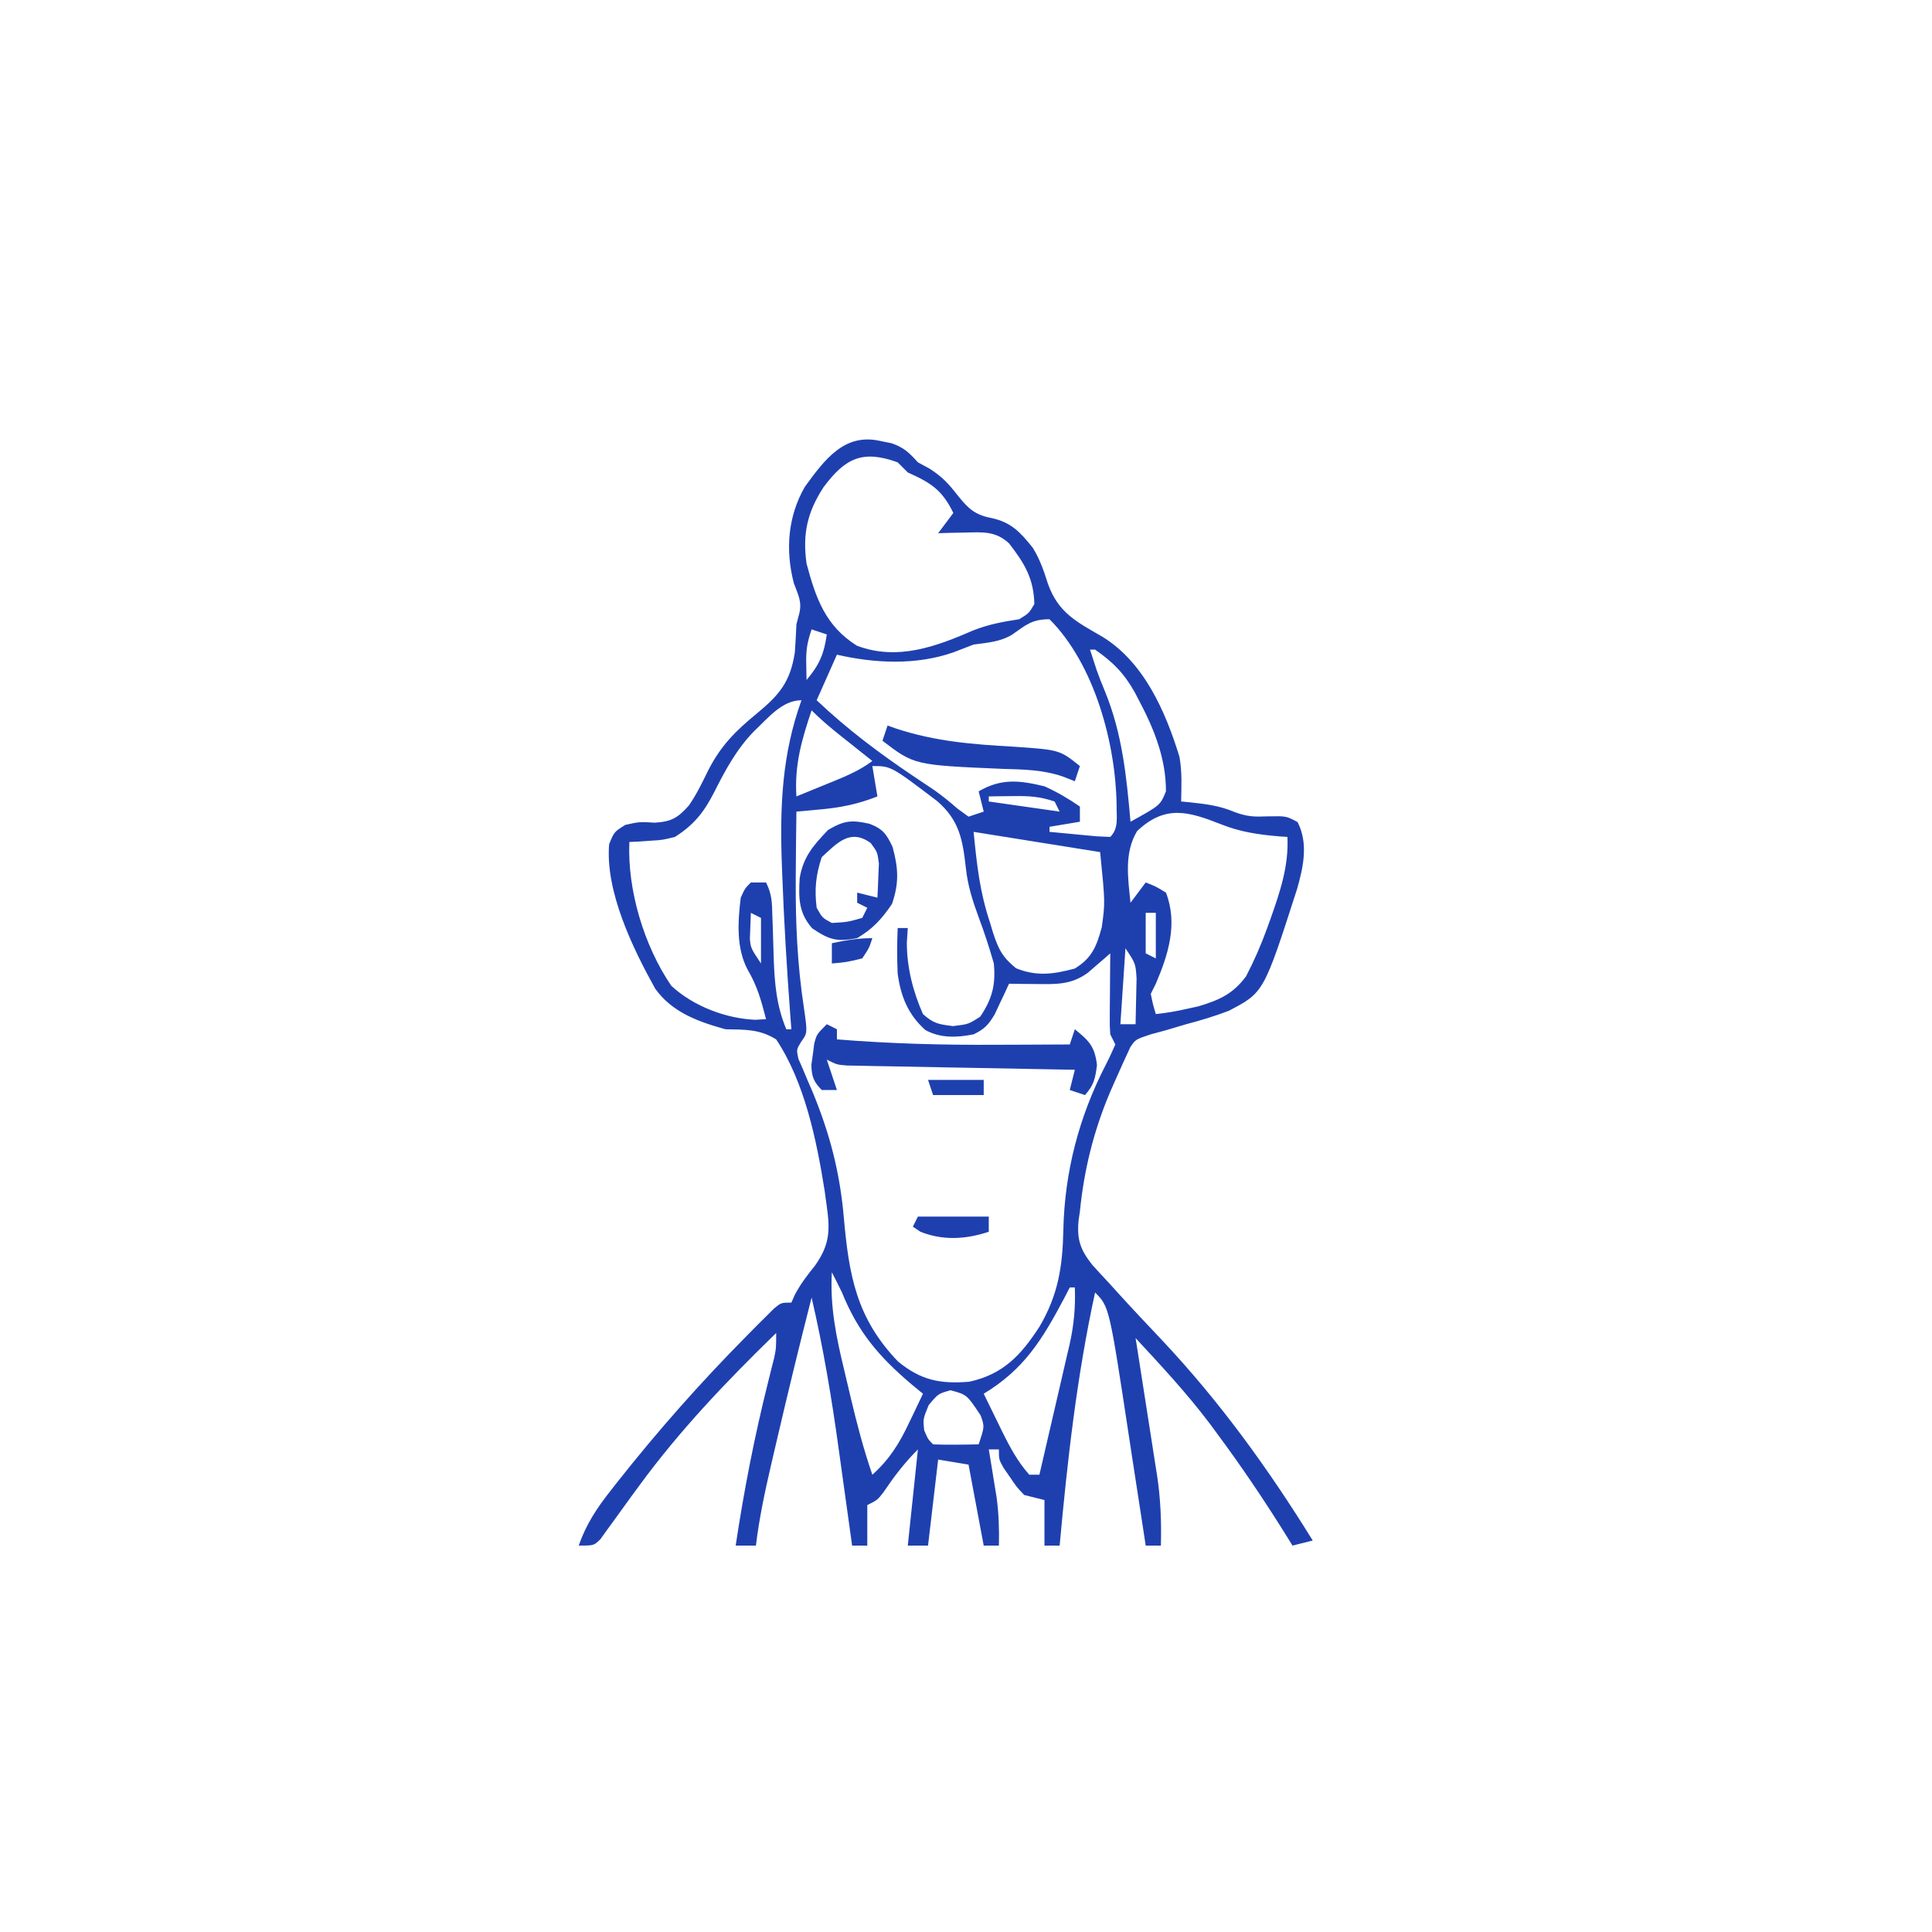
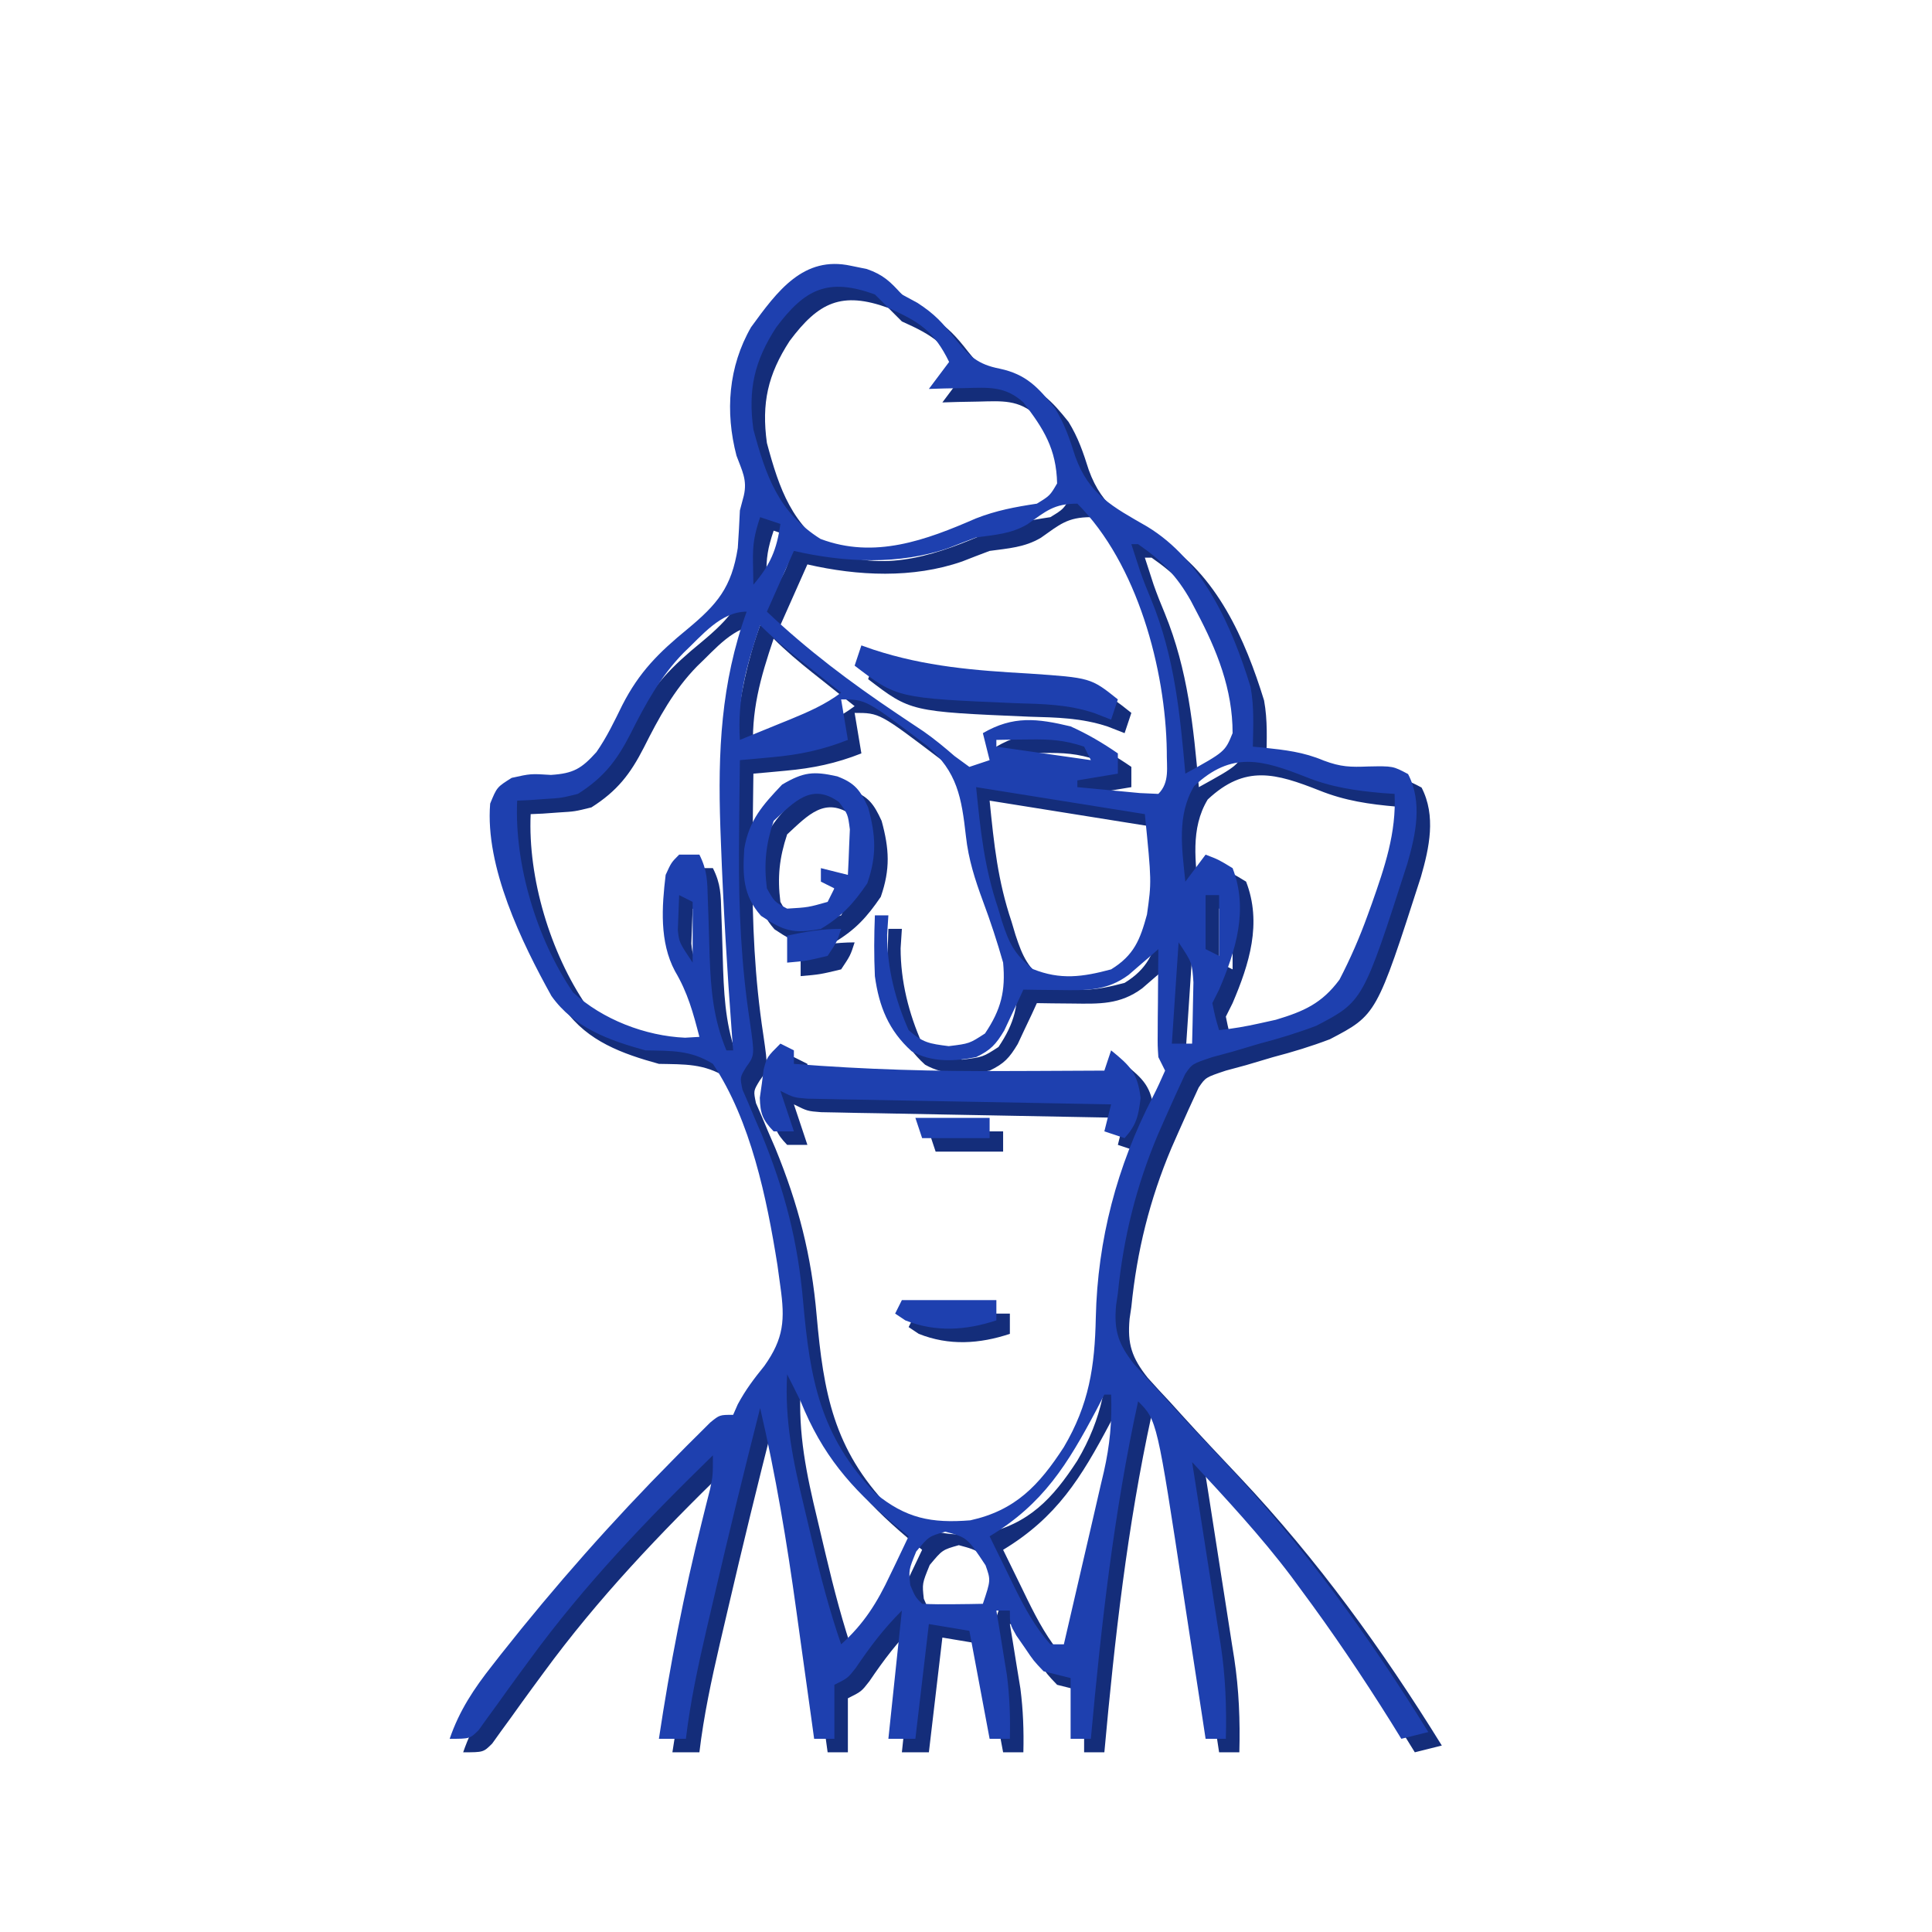
<svg xmlns="http://www.w3.org/2000/svg" version="1.1" width="229" height="229" viewBox="0 0 229 229">
-   <g transform="translate(45.8,45.8) scale(0.6)">
+   <g transform="translate(22.9,22.9) scale(0.8)">
+     <g transform="translate(2,2)">
+       <path d="M0 0 C0.782 0.16 1.565 0.32 2.371 0.484 C4.821 1.34 5.842 2.351 7.562 4.25 C8.326 4.662 9.089 5.075 9.875 5.5 C12.433 7.165 13.603 8.45 15.438 10.812 C17.532 13.395 18.786 14.608 22.062 15.25 C25.989 16.082 27.784 18.043 30.25 21.125 C31.687 23.451 32.425 25.649 33.25 28.25 C35.284 33.923 38.812 35.715 43.879 38.629 C52.179 43.643 56.455 53.394 59.227 62.41 C59.769 65.381 59.62 68.235 59.562 71.25 C59.822 71.274 59.822 71.274 61.137 71.398 C64.34 71.742 67.079 72.045 70.062 73.312 C72.613 74.269 74.015 74.294 76.688 74.188 C80.316 74.119 80.316 74.119 82.562 75.312 C84.726 79.505 83.714 84.206 82.461 88.555 C75.889 108.988 75.889 108.988 68.984 112.598 C66.2 113.659 63.445 114.497 60.562 115.25 C59.229 115.645 57.896 116.041 56.562 116.438 C56.068 116.572 56.068 116.572 53.562 117.25 C50.562 118.25 50.562 118.25 49.535 119.762 C48.525 121.938 47.524 124.114 46.562 126.312 C46.385 126.715 46.385 126.715 45.488 128.751 C42.273 136.374 40.38 144.024 39.562 152.25 C39.476 152.831 39.39 153.411 39.302 154.01 C38.955 157.777 39.631 159.781 41.984 162.758 C43.076 163.979 44.187 165.184 45.312 166.375 C45.901 167.026 46.489 167.677 47.095 168.348 C49.915 171.454 52.796 174.501 55.676 177.551 C67.162 189.744 76.755 203.016 85.562 217.25 C84.243 217.58 82.922 217.91 81.562 218.25 C81.052 217.425 80.542 216.6 80.016 215.75 C75.792 209.007 71.375 202.447 66.625 196.062 C66.172 195.447 65.719 194.831 65.253 194.197 C60.739 188.206 55.654 182.747 50.562 177.25 C50.714 178.208 50.865 179.166 51.021 180.152 C51.587 183.737 52.144 187.323 52.699 190.91 C52.939 192.456 53.182 194.002 53.426 195.547 C53.78 197.781 54.125 200.015 54.469 202.25 C54.578 202.931 54.687 203.611 54.8 204.312 C55.509 208.988 55.686 213.524 55.562 218.25 C54.572 218.25 53.583 218.25 52.562 218.25 C52.396 217.156 52.23 216.063 52.059 214.936 C51.434 210.829 50.8 206.724 50.164 202.619 C49.891 200.851 49.62 199.083 49.352 197.315 C45.365 171.053 45.365 171.053 42.562 168.25 C38.955 184.817 37.096 201.393 35.562 218.25 C34.572 218.25 33.583 218.25 32.562 218.25 C32.562 215.28 32.562 212.31 32.562 209.25 C31.242 208.92 29.922 208.59 28.562 208.25 C27.078 206.691 27.078 206.691 25.812 204.812 C25.385 204.195 24.957 203.578 24.516 202.941 C23.562 201.25 23.562 201.25 23.562 199.25 C22.902 199.25 22.242 199.25 21.562 199.25 C21.635 199.684 21.635 199.684 22 201.883 C22.188 203.047 22.375 204.211 22.562 205.375 C22.748 206.512 22.934 207.649 23.125 208.82 C23.532 212.011 23.641 215.038 23.562 218.25 C22.573 218.25 21.582 218.25 20.562 218.25 C19.573 212.97 18.582 207.69 17.562 202.25 C15.582 201.92 13.602 201.59 11.562 201.25 C10.902 206.86 10.242 212.47 9.562 218.25 C8.242 218.25 6.923 218.25 5.562 218.25 C6.223 211.98 6.883 205.71 7.562 199.25 C4.847 201.965 2.878 204.578 0.746 207.727 C-0.438 209.25 -0.438 209.25 -2.438 210.25 C-2.438 212.89 -2.438 215.53 -2.438 218.25 C-3.428 218.25 -4.418 218.25 -5.438 218.25 C-5.573 217.263 -5.709 216.276 -5.849 215.259 C-6.364 211.527 -6.885 207.796 -7.409 204.065 C-7.633 202.464 -7.855 200.862 -8.075 199.26 C-9.465 189.15 -11.126 179.192 -13.438 169.25 C-15.8 178.502 -18.06 187.777 -20.222 197.078 C-20.619 198.785 -21.019 200.492 -21.418 202.199 C-22.652 207.537 -23.789 212.807 -24.438 218.25 C-25.758 218.25 -27.078 218.25 -28.438 218.25 C-26.806 207.384 -24.731 196.732 -22.064 186.07 C-21.853 185.223 -21.643 184.376 -21.426 183.504 C-21.235 182.754 -21.045 182.005 -20.849 181.233 C-20.438 179.25 -20.438 179.25 -20.438 176.25 C-30.263 185.822 -39.435 195.4 -47.543 206.484 C-48.084 207.22 -48.625 207.955 -49.183 208.713 C-50.254 210.175 -51.315 211.644 -52.366 213.121 C-52.851 213.786 -53.336 214.451 -53.836 215.137 C-54.266 215.737 -54.695 216.337 -55.138 216.956 C-56.438 218.25 -56.438 218.25 -59.438 218.25 C-58.003 214.06 -55.841 210.82 -53.125 207.375 C-52.687 206.815 -52.249 206.254 -51.798 205.677 C-43.809 195.565 -35.322 185.966 -26.25 176.812 C-25.602 176.155 -24.954 175.498 -24.286 174.821 C-23.985 174.521 -23.985 174.521 -22.457 173.004 C-21.922 172.471 -21.387 171.938 -20.835 171.389 C-19.438 170.25 -19.438 170.25 -17.438 170.25 C-17.211 169.734 -16.984 169.219 -16.75 168.688 C-15.58 166.514 -14.352 164.906 -12.812 163 C-9.907 158.908 -9.747 156.141 -10.438 151.25 C-10.583 150.19 -10.729 149.131 -10.879 148.039 C-12.455 138.155 -14.824 126.667 -20.438 118.25 C-23.774 116.184 -26.597 116.33 -30.438 116.25 C-35.868 114.75 -40.998 112.909 -44.355 108.199 C-48.776 100.236 -54.208 89.05 -53.438 79.688 C-52.438 77.25 -52.438 77.25 -50.25 75.875 C-47.438 75.25 -47.438 75.25 -44.438 75.438 C-41.108 75.229 -39.901 74.51 -37.691 72.051 C-36.157 69.847 -35.058 67.535 -33.875 65.125 C-31.35 60.174 -28.458 57.311 -24.188 53.812 C-19.808 50.167 -17.668 47.679 -16.75 41.812 C-16.624 39.96 -16.517 38.105 -16.438 36.25 C-16.247 35.528 -16.056 34.806 -15.859 34.062 C-15.313 31.716 -16.134 30.344 -16.941 28.145 C-18.647 21.632 -18.143 14.942 -14.785 9.105 C-10.866 3.71 -7.004 -1.518 0 0 Z M-11.062 9.133 C-14.307 14.129 -15.25 18.364 -14.438 24.25 C-12.597 31.101 -10.72 36.553 -4.496 40.473 C3.506 43.494 11.141 40.659 18.52 37.441 C21.56 36.251 24.346 35.737 27.562 35.25 C29.5 34.062 29.5 34.062 30.562 32.25 C30.449 27.154 28.583 24.158 25.562 20.25 C22.87 17.797 20.41 18.042 16.875 18.125 C15.881 18.143 14.887 18.161 13.863 18.18 C13.104 18.203 12.345 18.226 11.562 18.25 C12.553 16.93 13.543 15.61 14.562 14.25 C12.346 9.695 10.128 8.29 5.562 6.25 C4.902 5.59 4.242 4.93 3.562 4.25 C-3.366 1.738 -6.78 3.403 -11.062 9.133 Z M26.156 38.305 C23.749 39.733 21.318 39.872 18.562 40.25 C17.204 40.758 15.85 41.28 14.5 41.812 C7.188 44.357 -0.96 43.967 -8.438 42.25 C-9.758 45.22 -11.078 48.19 -12.438 51.25 C-6.365 56.997 -0.045 61.743 6.889 66.392 C7.549 66.835 8.21 67.278 8.891 67.734 C9.523 68.157 10.155 68.579 10.807 69.014 C12.415 70.146 13.878 71.35 15.359 72.641 C16.086 73.172 16.813 73.703 17.562 74.25 C18.058 74.085 18.058 74.085 20.562 73.25 C20.398 72.59 20.398 72.59 19.562 69.25 C24.049 66.637 27.624 67.065 32.562 68.25 C35.056 69.374 37.314 70.696 39.562 72.25 C39.562 73.24 39.562 74.23 39.562 75.25 C38.572 75.415 38.572 75.415 33.562 76.25 C33.562 76.58 33.562 76.91 33.562 77.25 C35.541 77.444 37.52 77.63 39.5 77.812 C40.051 77.865 40.051 77.865 42.84 78.129 C43.738 78.169 44.637 78.209 45.562 78.25 C47.288 76.524 46.776 74.291 46.812 71.938 C46.641 59.803 42.454 44.142 33.562 35.25 C30.069 35.25 28.927 36.362 26.156 38.305 Z M-13.438 37.25 C-14.311 39.87 -14.55 41.277 -14.5 43.938 C-14.479 45.031 -14.459 46.124 -14.438 47.25 C-11.935 44.312 -10.968 42.071 -10.438 38.25 C-11.428 37.92 -12.418 37.59 -13.438 37.25 Z M41.562 41.25 C41.81 42.013 42.057 42.776 42.312 43.562 C42.493 44.119 42.673 44.676 42.859 45.25 C43.364 46.684 43.923 48.1 44.516 49.5 C47.95 57.906 48.764 66.286 49.562 75.25 C55.439 72.003 55.439 72.003 56.562 69.25 C56.574 62.756 54.235 56.954 51.25 51.312 C50.966 50.769 50.683 50.226 50.391 49.667 C48.274 45.889 46.055 43.678 42.562 41.25 C42.233 41.25 41.903 41.25 41.562 41.25 Z M-24.77 57.332 C-28.219 60.851 -30.462 64.999 -32.661 69.375 C-34.672 73.303 -36.609 75.823 -40.438 78.25 C-42.895 78.859 -42.895 78.859 -45.25 79 C-46.04 79.057 -46.83 79.113 -47.645 79.172 C-48.236 79.198 -48.828 79.223 -49.438 79.25 C-49.864 88.721 -46.534 99.789 -41.152 107.664 C-36.811 111.679 -30.434 114.12 -24.562 114.375 C-23.861 114.334 -23.16 114.293 -22.438 114.25 C-23.377 110.636 -24.156 107.727 -26.062 104.5 C-28.363 100.191 -28.009 94.981 -27.438 90.25 C-26.605 88.418 -26.605 88.418 -25.438 87.25 C-24.448 87.25 -23.457 87.25 -22.438 87.25 C-21.253 89.618 -21.267 91.186 -21.191 93.828 C-21.159 94.742 -21.126 95.656 -21.092 96.598 C-21.031 98.517 -20.974 100.436 -20.92 102.355 C-20.733 107.375 -20.367 111.594 -18.438 116.25 C-18.108 116.25 -17.777 116.25 -17.438 116.25 C-17.5 115.434 -17.563 114.619 -17.628 113.779 C-18.331 104.338 -18.9 94.898 -19.25 85.438 C-19.278 84.695 -19.305 83.952 -19.334 83.187 C-19.709 72.035 -19.265 61.861 -15.438 51.25 C-19.282 51.25 -22.071 54.803 -24.77 57.332 Z M-13.438 53.25 C-15.406 59.073 -16.84 64.084 -16.438 70.25 C-14.498 69.462 -12.561 68.67 -10.625 67.875 C-10.078 67.653 -9.531 67.432 -8.967 67.203 C-6.278 66.095 -3.77 65.002 -1.438 63.25 C-2.136 62.696 -2.835 62.141 -3.555 61.57 C-4.474 60.839 -5.393 60.107 -6.312 59.375 C-6.773 59.01 -7.233 58.645 -7.707 58.27 C-9.717 56.667 -11.618 55.07 -13.438 53.25 Z M-1.438 64.25 C-1.107 66.23 -0.777 68.21 -0.438 70.25 C-4.218 71.742 -7.606 72.448 -11.664 72.816 C-12.559 72.9 -13.455 72.983 -14.377 73.069 C-15.057 73.128 -15.737 73.188 -16.438 73.25 C-16.497 77.208 -16.538 81.166 -16.562 85.125 C-16.566 85.713 -16.57 86.3 -16.574 86.906 C-16.613 95.322 -16.249 103.569 -14.973 111.904 C-14.24 116.977 -14.24 116.977 -15.501 118.717 C-16.438 120.25 -16.438 120.25 -16.054 122.068 C-15.763 122.737 -15.472 123.405 -15.172 124.094 C-14.86 124.839 -14.547 125.585 -14.225 126.354 C-13.883 127.144 -13.54 127.935 -13.188 128.75 C-9.781 137.076 -7.835 144.591 -7.062 153.566 C-6.047 164.937 -4.567 173.327 3.625 181.875 C8.156 185.59 11.912 186.342 17.703 185.879 C24.386 184.409 27.884 180.69 31.552 175.043 C35.293 168.707 36.146 163.111 36.294 155.84 C36.556 144.333 39.427 133.398 44.719 123.183 C45.383 121.896 45.979 120.575 46.562 119.25 C46.233 118.59 45.903 117.93 45.562 117.25 C45.449 115.554 45.449 115.554 45.465 113.555 C45.468 112.839 45.471 112.124 45.475 111.387 C45.479 111.014 45.479 111.014 45.5 109.125 C45.505 108.371 45.509 107.617 45.514 106.84 C45.525 104.977 45.543 103.113 45.562 101.25 C45.164 101.599 44.766 101.949 44.355 102.309 C43.826 102.764 43.296 103.219 42.75 103.688 C42.228 104.14 41.706 104.592 41.168 105.059 C37.886 107.494 34.8 107.359 30.875 107.312 C29.881 107.303 28.887 107.294 27.863 107.285 C27.484 107.279 27.484 107.279 25.562 107.25 C25.436 107.527 25.436 107.527 24.793 108.93 C24.449 109.654 24.105 110.379 23.75 111.125 C23.414 111.844 23.077 112.564 22.73 113.305 C21.488 115.374 20.721 116.215 18.562 117.25 C15.264 117.906 11.993 118.051 9 116.375 C5.593 113.293 4.174 109.742 3.562 105.25 C3.423 102.241 3.44 99.259 3.562 96.25 C4.223 96.25 4.883 96.25 5.562 96.25 C5.501 97.199 5.439 98.147 5.375 99.125 C5.375 104.013 6.582 108.791 8.562 113.25 C10.659 115.122 11.613 115.256 14.5 115.625 C17.562 115.25 17.562 115.25 19.875 113.75 C22.264 110.21 22.949 107.436 22.562 103.25 C21.685 100.165 20.705 97.177 19.584 94.174 C18.392 90.942 17.427 87.954 17.051 84.52 C16.407 78.815 15.783 74.98 11.336 71.152 C2.249 64.25 2.249 64.25 -1.438 64.25 Z M21.562 70.25 C21.562 70.58 21.562 70.91 21.562 71.25 C26.183 71.91 30.802 72.57 35.562 73.25 C35.233 72.59 34.903 71.93 34.562 71.25 C31.548 70.245 29.521 70.147 26.375 70.188 C25.474 70.197 24.573 70.206 23.645 70.215 C23.301 70.221 23.301 70.221 21.562 70.25 Z M50.875 77.082 C48.264 81.396 49.068 86.4 49.562 91.25 C50.553 89.93 51.542 88.61 52.562 87.25 C54.504 87.996 54.504 87.996 56.562 89.25 C58.943 95.402 57.035 101.461 54.562 107.25 C54.233 107.91 53.903 108.57 53.562 109.25 C54 111.375 54 111.375 54.562 113.25 C56.63 113.032 58.537 112.702 60.562 112.25 C61.359 112.073 62.156 111.897 62.977 111.715 C67.115 110.471 69.782 109.302 72.398 105.773 C74.013 102.666 75.374 99.538 76.562 96.25 C76.771 95.674 76.98 95.098 77.195 94.504 C79.09 89.12 80.839 84.032 80.562 78.25 C80.006 78.213 79.449 78.175 78.875 78.137 C74.818 77.787 71.23 77.274 67.438 75.75 C60.959 73.197 56.424 71.867 50.875 77.082 Z M27.562 75.25 C31.562 76.25 31.562 76.25 31.562 76.25 Z M18.562 77.25 C19.219 83.81 19.775 89.12 21.812 95.188 C22.005 95.833 22.197 96.478 22.395 97.143 C23.475 100.423 24.21 101.963 26.949 104.195 C31.051 105.851 34.354 105.377 38.562 104.25 C41.968 102.154 42.861 99.851 43.875 96.125 C44.562 91.25 44.562 91.25 43.562 81.25 C35.312 79.93 27.062 78.61 18.562 77.25 Z M-25.438 93.25 C-25.479 94.343 -25.52 95.436 -25.562 96.562 C-25.586 97.177 -25.609 97.792 -25.633 98.426 C-25.438 100.25 -25.438 100.25 -23.438 103.25 C-23.438 100.28 -23.438 97.31 -23.438 94.25 C-24.098 93.92 -24.758 93.59 -25.438 93.25 Z M52.562 93.25 C52.562 95.89 52.562 98.53 52.562 101.25 C52.892 101.415 52.892 101.415 54.562 102.25 C54.562 99.28 54.562 96.31 54.562 93.25 C53.903 93.25 53.242 93.25 52.562 93.25 Z M48.562 100.25 C48.398 102.725 48.398 102.725 47.562 115.25 C48.553 115.25 49.542 115.25 50.562 115.25 C50.617 113.313 50.655 111.375 50.688 109.438 C50.711 108.359 50.734 107.28 50.758 106.168 C50.562 103.25 50.562 103.25 48.562 100.25 Z M-9.438 164.25 C-9.821 171.03 -8.576 177.052 -6.984 183.632 C-6.562 185.377 -6.153 187.123 -5.746 188.871 C-4.512 194.092 -3.186 199.181 -1.438 204.25 C1.933 201.231 3.914 198.05 5.812 194 C5.947 193.723 5.947 193.723 6.625 192.32 C7.278 190.967 7.921 189.609 8.562 188.25 C7.826 187.644 7.09 187.038 6.332 186.414 C-0.075 180.974 -4.229 176.167 -7.438 168.25 C-8.093 166.911 -8.756 165.576 -9.438 164.25 Z M37.562 167.25 C37.187 167.974 36.812 168.699 36.426 169.445 C32.103 177.611 28.507 183.446 20.562 188.25 C21.495 190.169 22.433 192.085 23.375 194 C23.636 194.539 23.897 195.078 24.166 195.633 C25.704 198.747 27.252 201.642 29.562 204.25 C30.223 204.25 30.883 204.25 31.562 204.25 C32.568 199.947 33.564 195.642 34.553 191.335 C34.89 189.872 35.23 188.409 35.572 186.947 C36.064 184.839 36.549 182.728 37.031 180.617 C37.184 179.97 37.337 179.323 37.495 178.656 C38.37 174.783 38.713 171.249 38.562 167.25 C38.233 167.25 37.903 167.25 37.562 167.25 Z M9.688 190.5 C8.562 193.25 8.562 193.25 8.812 195.5 C9.562 197.25 9.562 197.25 10.562 198.25 C12.082 198.322 13.604 198.334 15.125 198.312 C15.538 198.308 15.538 198.308 17.629 198.285 C18.267 198.274 18.905 198.262 19.562 198.25 C20.737 194.743 20.737 194.743 19.961 192.547 C17.238 188.431 17.238 188.431 14 187.562 C11.562 188.25 11.562 188.25 9.688 190.5 Z " fill="#142d7a" transform="translate(97.4375,10.75)" />
+       <path d="M0 0 C0.585 0.205 1.17 0.41 1.772 0.621 C9.465 3.144 16.834 3.72 24.873 4.172 C33.988 4.798 33.988 4.798 38 8 C37.67 8.99 37.34 9.98 37 11 C36.178 10.679 35.355 10.358 34.508 10.027 C30.647 8.741 26.914 8.672 22.875 8.562 C5.292 7.813 5.292 7.813 -1 3 C-0.67 2.01 -0.34 1.02 0 0 Z " fill="#142d7a" transform="translate(99,67)" />
+       <path d="M0 0 C2.633 0.997 3.401 2.048 4.578 4.598 C5.716 8.768 5.88 11.725 4.453 15.848 C2.389 18.875 0.718 20.699 -2.422 22.598 C-6.447 23.352 -7.888 22.957 -11.297 20.66 C-13.982 17.62 -14.018 14.67 -13.777 10.742 C-13.074 6.5 -11.058 4.27 -8.172 1.223 C-4.991 -0.657 -3.521 -0.788 0 0 Z M-9.422 6.598 C-10.581 10.076 -10.885 12.965 -10.422 16.598 C-9.297 18.598 -9.297 18.598 -7.422 19.598 C-4.297 19.41 -4.297 19.41 -1.422 18.598 C-1.092 17.938 -0.762 17.278 -0.422 16.598 C-1.082 16.268 -1.742 15.938 -2.422 15.598 C-2.422 14.938 -2.422 14.278 -2.422 13.598 C-1.102 13.928 0.218 14.258 1.578 14.598 C1.659 13.161 1.717 11.723 1.766 10.285 C1.8 9.485 1.835 8.684 1.871 7.859 C1.578 5.598 1.578 5.598 0.254 3.805 C-3.789 0.893 -6.329 3.749 -9.422 6.598 Z " fill="#142d7a" transform="translate(95.42188,86.40234)" />
+       <path d="M0 0 C-0.625 1.938 -0.625 1.938 -2 4 C-5.125 4.75 -5.125 4.75 -8 5 C-8 3.68 -8 2.36 -8 1 C-5.237 0.403 -2.84 0 0 0 Z " fill="#142d7a" transform="translate(96,109)" />
+       <path d="M0 0 C0.66 0.33 1.32 0.66 2 1 C2 1.66 2 2.32 2 3 C12.499 3.841 22.908 4.129 33.438 4.062 C34.863 4.057 36.288 4.053 37.713 4.049 C41.142 4.038 44.571 4.021 48 4 C48.33 3.01 48.66 2.02 49 1 C51.84 3.307 52.922 4.36 53.375 8.062 C53.029 10.77 52.777 12.001 51 14 C50.01 13.67 49.02 13.34 48 13 C48.33 11.68 48.66 10.36 49 9 C48.416 8.99 47.831 8.979 47.229 8.969 C41.162 8.861 35.096 8.746 29.029 8.628 C26.763 8.584 24.497 8.543 22.231 8.503 C18.98 8.445 15.728 8.381 12.477 8.316 C11.459 8.3 10.441 8.283 9.392 8.266 C8.922 8.256 8.922 8.256 6.542 8.205 C5.711 8.19 4.88 8.174 4.025 8.158 C2 8 2 8 0 7 C0.66 8.98 1.32 10.96 2 13 C1.01 13 0.02 13 -1 13 C-2.619 11.324 -2.991 10.363 -3.047 8.027 C-2.949 7.338 -2.851 6.648 -2.75 5.938 C-2.662 5.245 -2.575 4.553 -2.484 3.84 C-2 2 -2 2 0 0 Z " fill="#142d7a" transform="translate(87,126)" />
+       <path d="M0 0 C3.63 0 7.26 0 11 0 C11 0.99 11 1.98 11 3 C7.7 3 4.4 3 1 3 C0.67 2.01 0.34 1.02 0 0 Z " fill="#142d7a" transform="translate(107,137)" />
+       <path d="M0 0 C4.62 0 9.24 0 14 0 C14 0.99 14 1.98 14 3 C9.493 4.502 4.958 4.783 0.5 3 C0.005 2.67 -0.49 2.34 -1 2 C-0.67 1.34 -0.34 0.68 0 0 Z " fill="#142d7a" transform="translate(105,164)" />
+     </g>
    <path d="M0 0 C0.782 0.16 1.565 0.32 2.371 0.484 C4.821 1.34 5.842 2.351 7.562 4.25 C8.326 4.662 9.089 5.075 9.875 5.5 C12.433 7.165 13.603 8.45 15.438 10.812 C17.532 13.395 18.786 14.608 22.062 15.25 C25.989 16.082 27.784 18.043 30.25 21.125 C31.687 23.451 32.425 25.649 33.25 28.25 C35.284 33.923 38.812 35.715 43.879 38.629 C52.179 43.643 56.455 53.394 59.227 62.41 C59.769 65.381 59.62 68.235 59.562 71.25 C59.822 71.274 59.822 71.274 61.137 71.398 C64.34 71.742 67.079 72.045 70.062 73.312 C72.613 74.269 74.015 74.294 76.688 74.188 C80.316 74.119 80.316 74.119 82.562 75.312 C84.726 79.505 83.714 84.206 82.461 88.555 C75.889 108.988 75.889 108.988 68.984 112.598 C66.2 113.659 63.445 114.497 60.562 115.25 C59.229 115.645 57.896 116.041 56.562 116.438 C56.068 116.572 56.068 116.572 53.562 117.25 C50.562 118.25 50.562 118.25 49.535 119.762 C48.525 121.938 47.524 124.114 46.562 126.312 C46.385 126.715 46.385 126.715 45.488 128.751 C42.273 136.374 40.38 144.024 39.562 152.25 C39.476 152.831 39.39 153.411 39.302 154.01 C38.955 157.777 39.631 159.781 41.984 162.758 C43.076 163.979 44.187 165.184 45.312 166.375 C45.901 167.026 46.489 167.677 47.095 168.348 C49.915 171.454 52.796 174.501 55.676 177.551 C67.162 189.744 76.755 203.016 85.562 217.25 C84.243 217.58 82.922 217.91 81.562 218.25 C81.052 217.425 80.542 216.6 80.016 215.75 C75.792 209.007 71.375 202.447 66.625 196.062 C66.172 195.447 65.719 194.831 65.253 194.197 C60.739 188.206 55.654 182.747 50.562 177.25 C50.714 178.208 50.865 179.166 51.021 180.152 C51.587 183.737 52.144 187.323 52.699 190.91 C52.939 192.456 53.182 194.002 53.426 195.547 C53.78 197.781 54.125 200.015 54.469 202.25 C54.578 202.931 54.687 203.611 54.8 204.312 C55.509 208.988 55.686 213.524 55.562 218.25 C54.572 218.25 53.583 218.25 52.562 218.25 C52.396 217.156 52.23 216.063 52.059 214.936 C51.434 210.829 50.8 206.724 50.164 202.619 C49.891 200.851 49.62 199.083 49.352 197.315 C45.365 171.053 45.365 171.053 42.562 168.25 C38.955 184.817 37.096 201.393 35.562 218.25 C34.572 218.25 33.583 218.25 32.562 218.25 C32.562 215.28 32.562 212.31 32.562 209.25 C31.242 208.92 29.922 208.59 28.562 208.25 C27.078 206.691 27.078 206.691 25.812 204.812 C25.385 204.195 24.957 203.578 24.516 202.941 C23.562 201.25 23.562 201.25 23.562 199.25 C22.902 199.25 22.242 199.25 21.562 199.25 C21.635 199.684 21.635 199.684 22 201.883 C22.188 203.047 22.375 204.211 22.562 205.375 C22.748 206.512 22.934 207.649 23.125 208.82 C23.532 212.011 23.641 215.038 23.562 218.25 C22.573 218.25 21.582 218.25 20.562 218.25 C19.573 212.97 18.582 207.69 17.562 202.25 C15.582 201.92 13.602 201.59 11.562 201.25 C10.902 206.86 10.242 212.47 9.562 218.25 C8.242 218.25 6.923 218.25 5.562 218.25 C6.223 211.98 6.883 205.71 7.562 199.25 C4.847 201.965 2.878 204.578 0.746 207.727 C-0.438 209.25 -0.438 209.25 -2.438 210.25 C-2.438 212.89 -2.438 215.53 -2.438 218.25 C-3.428 218.25 -4.418 218.25 -5.438 218.25 C-5.573 217.263 -5.709 216.276 -5.849 215.259 C-6.364 211.527 -6.885 207.796 -7.409 204.065 C-7.633 202.464 -7.855 200.862 -8.075 199.26 C-9.465 189.15 -11.126 179.192 -13.438 169.25 C-15.8 178.502 -18.06 187.777 -20.222 197.078 C-20.619 198.785 -21.019 200.492 -21.418 202.199 C-22.652 207.537 -23.789 212.807 -24.438 218.25 C-25.758 218.25 -27.078 218.25 -28.438 218.25 C-26.806 207.384 -24.731 196.732 -22.064 186.07 C-21.853 185.223 -21.643 184.376 -21.426 183.504 C-21.235 182.754 -21.045 182.005 -20.849 181.233 C-20.438 179.25 -20.438 179.25 -20.438 176.25 C-30.263 185.822 -39.435 195.4 -47.543 206.484 C-48.084 207.22 -48.625 207.955 -49.183 208.713 C-50.254 210.175 -51.315 211.644 -52.366 213.121 C-52.851 213.786 -53.336 214.451 -53.836 215.137 C-54.266 215.737 -54.695 216.337 -55.138 216.956 C-56.438 218.25 -56.438 218.25 -59.438 218.25 C-58.003 214.06 -55.841 210.82 -53.125 207.375 C-52.687 206.815 -52.249 206.254 -51.798 205.677 C-43.809 195.565 -35.322 185.966 -26.25 176.812 C-25.602 176.155 -24.954 175.498 -24.286 174.821 C-23.985 174.521 -23.985 174.521 -22.457 173.004 C-21.922 172.471 -21.387 171.938 -20.835 171.389 C-19.438 170.25 -19.438 170.25 -17.438 170.25 C-17.211 169.734 -16.984 169.219 -16.75 168.688 C-15.58 166.514 -14.352 164.906 -12.812 163 C-9.907 158.908 -9.747 156.141 -10.438 151.25 C-10.583 150.19 -10.729 149.131 -10.879 148.039 C-12.455 138.155 -14.824 126.667 -20.438 118.25 C-23.774 116.184 -26.597 116.33 -30.438 116.25 C-35.868 114.75 -40.998 112.909 -44.355 108.199 C-48.776 100.236 -54.208 89.05 -53.438 79.688 C-52.438 77.25 -52.438 77.25 -50.25 75.875 C-47.438 75.25 -47.438 75.25 -44.438 75.438 C-41.108 75.229 -39.901 74.51 -37.691 72.051 C-36.157 69.847 -35.058 67.535 -33.875 65.125 C-31.35 60.174 -28.458 57.311 -24.188 53.812 C-19.808 50.167 -17.668 47.679 -16.75 41.812 C-16.624 39.96 -16.517 38.105 -16.438 36.25 C-16.247 35.528 -16.056 34.806 -15.859 34.062 C-15.313 31.716 -16.134 30.344 -16.941 28.145 C-18.647 21.632 -18.143 14.942 -14.785 9.105 C-10.866 3.71 -7.004 -1.518 0 0 Z M-11.062 9.133 C-14.307 14.129 -15.25 18.364 -14.438 24.25 C-12.597 31.101 -10.72 36.553 -4.496 40.473 C3.506 43.494 11.141 40.659 18.52 37.441 C21.56 36.251 24.346 35.737 27.562 35.25 C29.5 34.062 29.5 34.062 30.562 32.25 C30.449 27.154 28.583 24.158 25.562 20.25 C22.87 17.797 20.41 18.042 16.875 18.125 C15.881 18.143 14.887 18.161 13.863 18.18 C13.104 18.203 12.345 18.226 11.562 18.25 C12.553 16.93 13.543 15.61 14.562 14.25 C12.346 9.695 10.128 8.29 5.562 6.25 C4.902 5.59 4.242 4.93 3.562 4.25 C-3.366 1.738 -6.78 3.403 -11.062 9.133 Z M26.156 38.305 C23.749 39.733 21.318 39.872 18.562 40.25 C17.204 40.758 15.85 41.28 14.5 41.812 C7.188 44.357 -0.96 43.967 -8.438 42.25 C-9.758 45.22 -11.078 48.19 -12.438 51.25 C-6.365 56.997 -0.045 61.743 6.889 66.392 C7.549 66.835 8.21 67.278 8.891 67.734 C9.523 68.157 10.155 68.579 10.807 69.014 C12.415 70.146 13.878 71.35 15.359 72.641 C16.086 73.172 16.813 73.703 17.562 74.25 C18.058 74.085 18.058 74.085 20.562 73.25 C20.398 72.59 20.398 72.59 19.562 69.25 C24.049 66.637 27.624 67.065 32.562 68.25 C35.056 69.374 37.314 70.696 39.562 72.25 C39.562 73.24 39.562 74.23 39.562 75.25 C38.572 75.415 38.572 75.415 33.562 76.25 C33.562 76.58 33.562 76.91 33.562 77.25 C35.541 77.444 37.52 77.63 39.5 77.812 C40.051 77.865 40.051 77.865 42.84 78.129 C43.738 78.169 44.637 78.209 45.562 78.25 C47.288 76.524 46.776 74.291 46.812 71.938 C46.641 59.803 42.454 44.142 33.562 35.25 C30.069 35.25 28.927 36.362 26.156 38.305 Z M-13.438 37.25 C-14.311 39.87 -14.55 41.277 -14.5 43.938 C-14.479 45.031 -14.459 46.124 -14.438 47.25 C-11.935 44.312 -10.968 42.071 -10.438 38.25 C-11.428 37.92 -12.418 37.59 -13.438 37.25 Z M41.562 41.25 C41.81 42.013 42.057 42.776 42.312 43.562 C42.493 44.119 42.673 44.676 42.859 45.25 C43.364 46.684 43.923 48.1 44.516 49.5 C47.95 57.906 48.764 66.286 49.562 75.25 C55.439 72.003 55.439 72.003 56.562 69.25 C56.574 62.756 54.235 56.954 51.25 51.312 C50.966 50.769 50.683 50.226 50.391 49.667 C48.274 45.889 46.055 43.678 42.562 41.25 C42.233 41.25 41.903 41.25 41.562 41.25 Z M-24.77 57.332 C-28.219 60.851 -30.462 64.999 -32.661 69.375 C-34.672 73.303 -36.609 75.823 -40.438 78.25 C-42.895 78.859 -42.895 78.859 -45.25 79 C-46.04 79.057 -46.83 79.113 -47.645 79.172 C-48.236 79.198 -48.828 79.223 -49.438 79.25 C-49.864 88.721 -46.534 99.789 -41.152 107.664 C-36.811 111.679 -30.434 114.12 -24.562 114.375 C-23.861 114.334 -23.16 114.293 -22.438 114.25 C-23.377 110.636 -24.156 107.727 -26.062 104.5 C-28.363 100.191 -28.009 94.981 -27.438 90.25 C-26.605 88.418 -26.605 88.418 -25.438 87.25 C-24.448 87.25 -23.457 87.25 -22.438 87.25 C-21.253 89.618 -21.267 91.186 -21.191 93.828 C-21.159 94.742 -21.126 95.656 -21.092 96.598 C-21.031 98.517 -20.974 100.436 -20.92 102.355 C-20.733 107.375 -20.367 111.594 -18.438 116.25 C-18.108 116.25 -17.777 116.25 -17.438 116.25 C-17.5 115.434 -17.563 114.619 -17.628 113.779 C-18.331 104.338 -18.9 94.898 -19.25 85.438 C-19.278 84.695 -19.305 83.952 -19.334 83.187 C-19.709 72.035 -19.265 61.861 -15.438 51.25 C-19.282 51.25 -22.071 54.803 -24.77 57.332 Z M-13.438 53.25 C-15.406 59.073 -16.84 64.084 -16.438 70.25 C-14.498 69.462 -12.561 68.67 -10.625 67.875 C-10.078 67.653 -9.531 67.432 -8.967 67.203 C-6.278 66.095 -3.77 65.002 -1.438 63.25 C-2.136 62.696 -2.835 62.141 -3.555 61.57 C-4.474 60.839 -5.393 60.107 -6.312 59.375 C-6.773 59.01 -7.233 58.645 -7.707 58.27 C-9.717 56.667 -11.618 55.07 -13.438 53.25 Z M-1.438 64.25 C-1.107 66.23 -0.777 68.21 -0.438 70.25 C-4.218 71.742 -7.606 72.448 -11.664 72.816 C-12.559 72.9 -13.455 72.983 -14.377 73.069 C-15.057 73.128 -15.737 73.188 -16.438 73.25 C-16.497 77.208 -16.538 81.166 -16.562 85.125 C-16.566 85.713 -16.57 86.3 -16.574 86.906 C-16.613 95.322 -16.249 103.569 -14.973 111.904 C-14.24 116.977 -14.24 116.977 -15.501 118.717 C-16.438 120.25 -16.438 120.25 -16.054 122.068 C-15.763 122.737 -15.472 123.405 -15.172 124.094 C-14.86 124.839 -14.547 125.585 -14.225 126.354 C-13.883 127.144 -13.54 127.935 -13.188 128.75 C-9.781 137.076 -7.835 144.591 -7.062 153.566 C-6.047 164.937 -4.567 173.327 3.625 181.875 C8.156 185.59 11.912 186.342 17.703 185.879 C24.386 184.409 27.884 180.69 31.552 175.043 C35.293 168.707 36.146 163.111 36.294 155.84 C36.556 144.333 39.427 133.398 44.719 123.183 C45.383 121.896 45.979 120.575 46.562 119.25 C46.233 118.59 45.903 117.93 45.562 117.25 C45.449 115.554 45.449 115.554 45.465 113.555 C45.468 112.839 45.471 112.124 45.475 111.387 C45.479 111.014 45.479 111.014 45.5 109.125 C45.505 108.371 45.509 107.617 45.514 106.84 C45.525 104.977 45.543 103.113 45.562 101.25 C45.164 101.599 44.766 101.949 44.355 102.309 C43.826 102.764 43.296 103.219 42.75 103.688 C42.228 104.14 41.706 104.592 41.168 105.059 C37.886 107.494 34.8 107.359 30.875 107.312 C29.881 107.303 28.887 107.294 27.863 107.285 C27.484 107.279 27.484 107.279 25.562 107.25 C25.436 107.527 25.436 107.527 24.793 108.93 C24.449 109.654 24.105 110.379 23.75 111.125 C23.414 111.844 23.077 112.564 22.73 113.305 C21.488 115.374 20.721 116.215 18.562 117.25 C15.264 117.906 11.993 118.051 9 116.375 C5.593 113.293 4.174 109.742 3.562 105.25 C3.423 102.241 3.44 99.259 3.562 96.25 C4.223 96.25 4.883 96.25 5.562 96.25 C5.501 97.199 5.439 98.147 5.375 99.125 C5.375 104.013 6.582 108.791 8.562 113.25 C10.659 115.122 11.613 115.256 14.5 115.625 C17.562 115.25 17.562 115.25 19.875 113.75 C22.264 110.21 22.949 107.436 22.562 103.25 C21.685 100.165 20.705 97.177 19.584 94.174 C18.392 90.942 17.427 87.954 17.051 84.52 C16.407 78.815 15.783 74.98 11.336 71.152 C2.249 64.25 2.249 64.25 -1.438 64.25 Z M21.562 70.25 C21.562 70.58 21.562 70.91 21.562 71.25 C26.183 71.91 30.802 72.57 35.562 73.25 C35.233 72.59 34.903 71.93 34.562 71.25 C31.548 70.245 29.521 70.147 26.375 70.188 C25.474 70.197 24.573 70.206 23.645 70.215 C23.301 70.221 23.301 70.221 21.562 70.25 Z M50.875 77.082 C48.264 81.396 49.068 86.4 49.562 91.25 C50.553 89.93 51.542 88.61 52.562 87.25 C54.504 87.996 54.504 87.996 56.562 89.25 C58.943 95.402 57.035 101.461 54.562 107.25 C54.233 107.91 53.903 108.57 53.562 109.25 C54 111.375 54 111.375 54.562 113.25 C56.63 113.032 58.537 112.702 60.562 112.25 C61.359 112.073 62.156 111.897 62.977 111.715 C67.115 110.471 69.782 109.302 72.398 105.773 C74.013 102.666 75.374 99.538 76.562 96.25 C76.771 95.674 76.98 95.098 77.195 94.504 C79.09 89.12 80.839 84.032 80.562 78.25 C80.006 78.213 79.449 78.175 78.875 78.137 C74.818 77.787 71.23 77.274 67.438 75.75 C60.959 73.197 56.424 71.867 50.875 77.082 Z M27.562 75.25 C31.562 76.25 31.562 76.25 31.562 76.25 Z M18.562 77.25 C19.219 83.81 19.775 89.12 21.812 95.188 C22.005 95.833 22.197 96.478 22.395 97.143 C23.475 100.423 24.21 101.963 26.949 104.195 C31.051 105.851 34.354 105.377 38.562 104.25 C41.968 102.154 42.861 99.851 43.875 96.125 C44.562 91.25 44.562 91.25 43.562 81.25 C35.312 79.93 27.062 78.61 18.562 77.25 Z M-25.438 93.25 C-25.479 94.343 -25.52 95.436 -25.562 96.562 C-25.586 97.177 -25.609 97.792 -25.633 98.426 C-25.438 100.25 -25.438 100.25 -23.438 103.25 C-23.438 100.28 -23.438 97.31 -23.438 94.25 C-24.098 93.92 -24.758 93.59 -25.438 93.25 Z M52.562 93.25 C52.562 95.89 52.562 98.53 52.562 101.25 C52.892 101.415 52.892 101.415 54.562 102.25 C54.562 99.28 54.562 96.31 54.562 93.25 C53.903 93.25 53.242 93.25 52.562 93.25 Z M48.562 100.25 C48.398 102.725 48.398 102.725 47.562 115.25 C48.553 115.25 49.542 115.25 50.562 115.25 C50.617 113.313 50.655 111.375 50.688 109.438 C50.711 108.359 50.734 107.28 50.758 106.168 C50.562 103.25 50.562 103.25 48.562 100.25 Z M-9.438 164.25 C-9.821 171.03 -8.576 177.052 -6.984 183.632 C-6.562 185.377 -6.153 187.123 -5.746 188.871 C-4.512 194.092 -3.186 199.181 -1.438 204.25 C1.933 201.231 3.914 198.05 5.812 194 C5.947 193.723 5.947 193.723 6.625 192.32 C7.278 190.967 7.921 189.609 8.562 188.25 C7.826 187.644 7.09 187.038 6.332 186.414 C-0.075 180.974 -4.229 176.167 -7.438 168.25 C-8.093 166.911 -8.756 165.576 -9.438 164.25 Z M37.562 167.25 C37.187 167.974 36.812 168.699 36.426 169.445 C32.103 177.611 28.507 183.446 20.562 188.25 C21.495 190.169 22.433 192.085 23.375 194 C23.636 194.539 23.897 195.078 24.166 195.633 C25.704 198.747 27.252 201.642 29.562 204.25 C30.223 204.25 30.883 204.25 31.562 204.25 C32.568 199.947 33.564 195.642 34.553 191.335 C34.89 189.872 35.23 188.409 35.572 186.947 C36.064 184.839 36.549 182.728 37.031 180.617 C37.184 179.97 37.337 179.323 37.495 178.656 C38.37 174.783 38.713 171.249 38.562 167.25 C38.233 167.25 37.903 167.25 37.562 167.25 Z M9.688 190.5 C8.562 193.25 8.562 193.25 8.812 195.5 C9.562 197.25 9.562 197.25 10.562 198.25 C12.082 198.322 13.604 198.334 15.125 198.312 C15.538 198.308 15.538 198.308 17.629 198.285 C18.267 198.274 18.905 198.262 19.562 198.25 C20.737 194.743 20.737 194.743 19.961 192.547 C17.238 188.431 17.238 188.431 14 187.562 C11.562 188.25 11.562 188.25 9.688 190.5 Z " fill="#1e40af" transform="translate(97.4375,10.75)" />
    <path d="M0 0 C0.585 0.205 1.17 0.41 1.772 0.621 C9.465 3.144 16.834 3.72 24.873 4.172 C33.988 4.798 33.988 4.798 38 8 C37.67 8.99 37.34 9.98 37 11 C36.178 10.679 35.355 10.358 34.508 10.027 C30.647 8.741 26.914 8.672 22.875 8.562 C5.292 7.813 5.292 7.813 -1 3 C-0.67 2.01 -0.34 1.02 0 0 Z " fill="#1e40af" transform="translate(99,67)" />
    <path d="M0 0 C2.633 0.997 3.401 2.048 4.578 4.598 C5.716 8.768 5.88 11.725 4.453 15.848 C2.389 18.875 0.718 20.699 -2.422 22.598 C-6.447 23.352 -7.888 22.957 -11.297 20.66 C-13.982 17.62 -14.018 14.67 -13.777 10.742 C-13.074 6.5 -11.058 4.27 -8.172 1.223 C-4.991 -0.657 -3.521 -0.788 0 0 Z M-9.422 6.598 C-10.581 10.076 -10.885 12.965 -10.422 16.598 C-9.297 18.598 -9.297 18.598 -7.422 19.598 C-4.297 19.41 -4.297 19.41 -1.422 18.598 C-1.092 17.938 -0.762 17.278 -0.422 16.598 C-1.082 16.268 -1.742 15.938 -2.422 15.598 C-2.422 14.938 -2.422 14.278 -2.422 13.598 C-1.102 13.928 0.218 14.258 1.578 14.598 C1.659 13.161 1.717 11.723 1.766 10.285 C1.8 9.485 1.835 8.684 1.871 7.859 C1.578 5.598 1.578 5.598 0.254 3.805 C-3.789 0.893 -6.329 3.749 -9.422 6.598 Z " fill="#1e40af" transform="translate(95.42188,86.40234)" />
    <path d="M0 0 C-0.625 1.938 -0.625 1.938 -2 4 C-5.125 4.75 -5.125 4.75 -8 5 C-8 3.68 -8 2.36 -8 1 C-5.237 0.403 -2.84 0 0 0 Z " fill="#1e40af" transform="translate(96,109)" />
    <path d="M0 0 C0.66 0.33 1.32 0.66 2 1 C2 1.66 2 2.32 2 3 C12.499 3.841 22.908 4.129 33.438 4.062 C34.863 4.057 36.288 4.053 37.713 4.049 C41.142 4.038 44.571 4.021 48 4 C48.33 3.01 48.66 2.02 49 1 C51.84 3.307 52.922 4.36 53.375 8.062 C53.029 10.77 52.777 12.001 51 14 C50.01 13.67 49.02 13.34 48 13 C48.33 11.68 48.66 10.36 49 9 C48.416 8.99 47.831 8.979 47.229 8.969 C41.162 8.861 35.096 8.746 29.029 8.628 C26.763 8.584 24.497 8.543 22.231 8.503 C18.98 8.445 15.728 8.381 12.477 8.316 C11.459 8.3 10.441 8.283 9.392 8.266 C8.922 8.256 8.922 8.256 6.542 8.205 C5.711 8.19 4.88 8.174 4.025 8.158 C2 8 2 8 0 7 C0.66 8.98 1.32 10.96 2 13 C1.01 13 0.02 13 -1 13 C-2.619 11.324 -2.991 10.363 -3.047 8.027 C-2.949 7.338 -2.851 6.648 -2.75 5.938 C-2.662 5.245 -2.575 4.553 -2.484 3.84 C-2 2 -2 2 0 0 Z " fill="#1e40af" transform="translate(87,126)" />
    <path d="M0 0 C3.63 0 7.26 0 11 0 C11 0.99 11 1.98 11 3 C7.7 3 4.4 3 1 3 C0.67 2.01 0.34 1.02 0 0 Z " fill="#1e40af" transform="translate(107,137)" />
    <path d="M0 0 C4.62 0 9.24 0 14 0 C14 0.99 14 1.98 14 3 C9.493 4.502 4.958 4.783 0.5 3 C0.005 2.67 -0.49 2.34 -1 2 C-0.67 1.34 -0.34 0.68 0 0 Z " fill="#1e40af" transform="translate(105,164)" />
  </g>
</svg>
